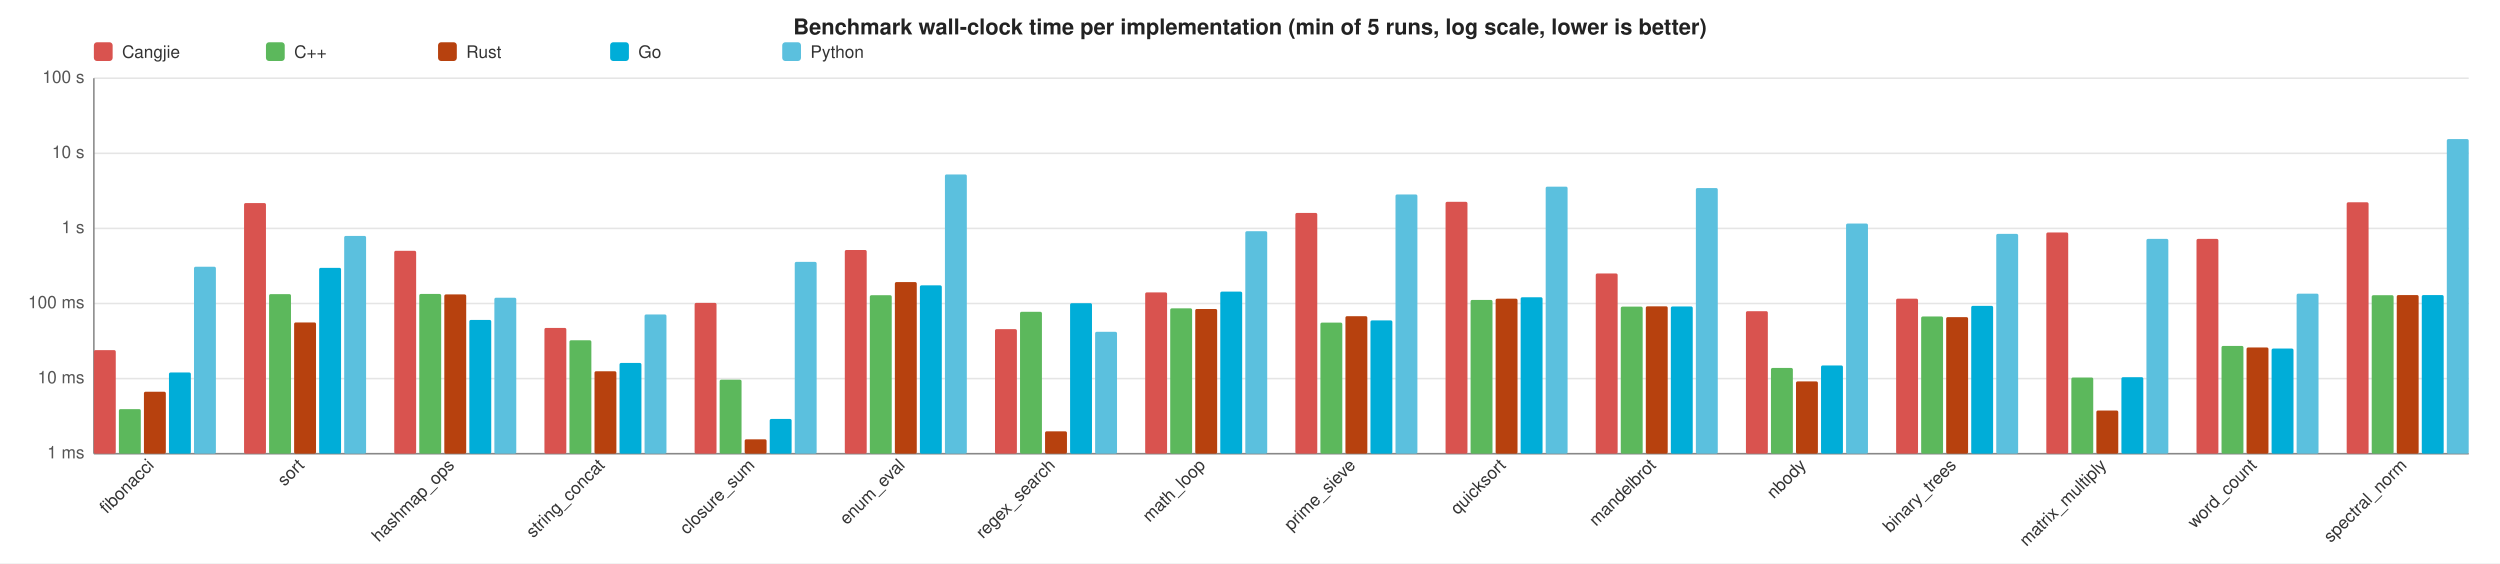
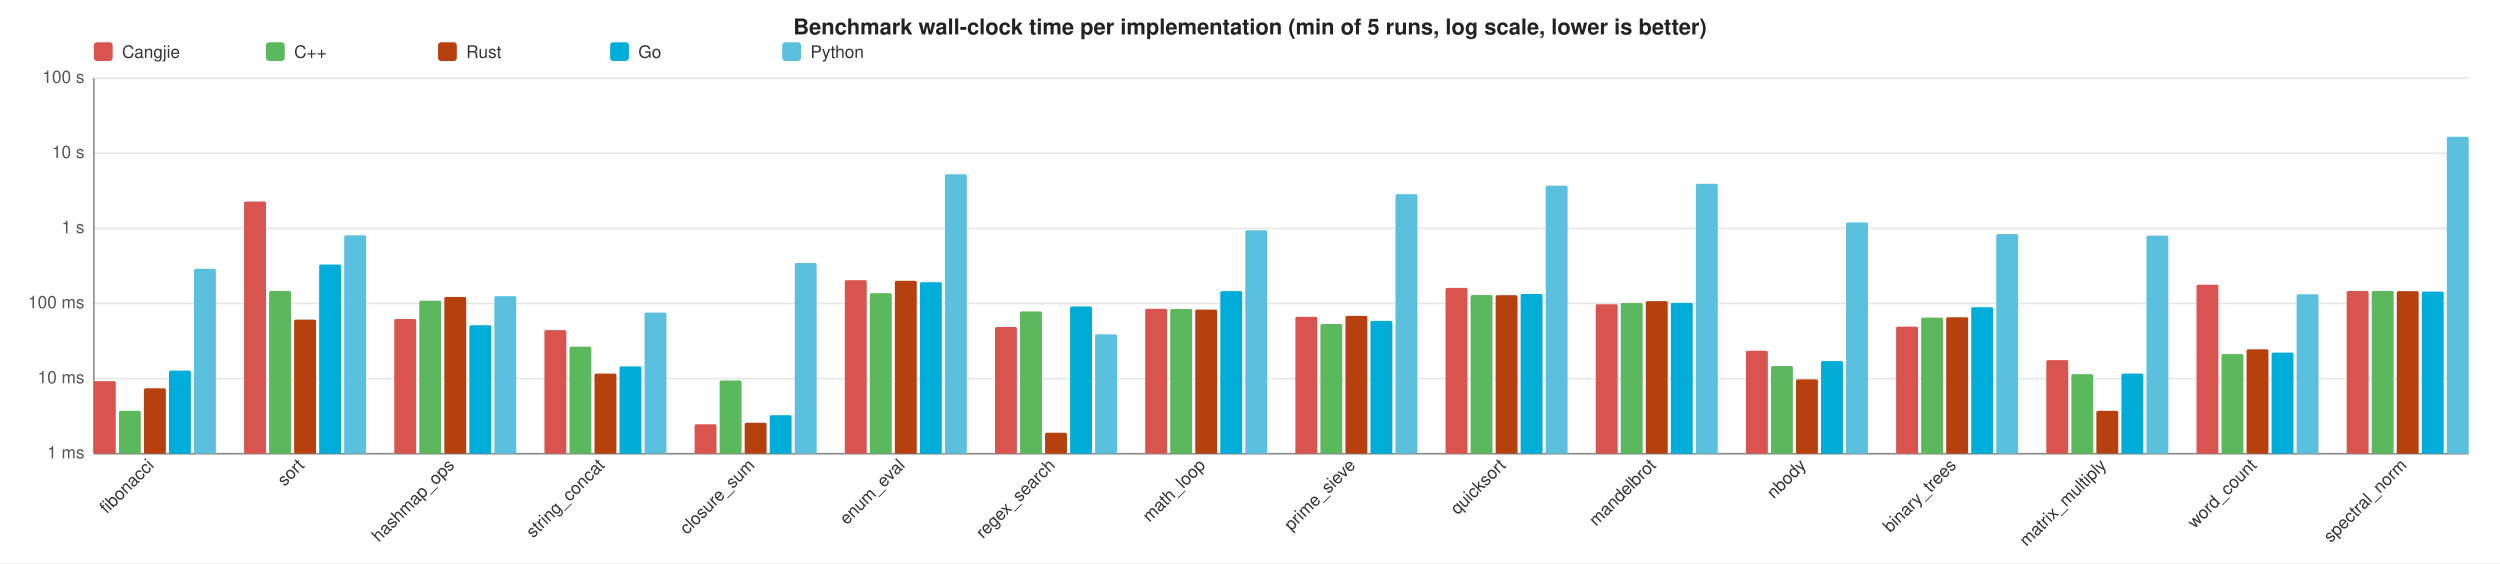
<svg xmlns="http://www.w3.org/2000/svg" viewBox="0 0 1598 360" width="1598" height="360" role="img" aria-label="Benchmark timings (log scale)" font-family="-apple-system,Segoe UI,Helvetica,Arial,sans-serif" font-size="11">
  <rect x="0" y="0" width="1598" height="360" fill="#ffffff" />
  <text x="799.0" y="22" text-anchor="middle" font-size="14" font-weight="600" fill="#222">Benchmark wall-clock time per implementation (min of 5 runs, log scale, lower is better)</text>
  <rect x="60" y="27" width="12" height="12" fill="#d9534f" rx="2" />
  <text x="78" y="37" fill="#333">Cangjie</text>
  <rect x="170" y="27" width="12" height="12" fill="#5cb85c" rx="2" />
  <text x="188" y="37" fill="#333">C++</text>
  <rect x="280" y="27" width="12" height="12" fill="#b7410e" rx="2" />
  <text x="298" y="37" fill="#333">Rust</text>
  <rect x="390" y="27" width="12" height="12" fill="#00add8" rx="2" />
  <text x="408" y="37" fill="#333">Go</text>
  <rect x="500" y="27" width="12" height="12" fill="#5bc0de" rx="2" />
  <text x="518" y="37" fill="#333">Python</text>
  <line x1="60" y1="290.0" x2="1578" y2="290.0" stroke="#e5e5e5" stroke-width="1" />
  <text x="54" y="293.0" text-anchor="end" fill="#555">1 ms</text>
  <line x1="60" y1="242.0" x2="1578" y2="242.0" stroke="#e5e5e5" stroke-width="1" />
  <text x="54" y="245.0" text-anchor="end" fill="#555">10 ms</text>
  <line x1="60" y1="194.0" x2="1578" y2="194.0" stroke="#e5e5e5" stroke-width="1" />
  <text x="54" y="197.0" text-anchor="end" fill="#555">100 ms</text>
  <line x1="60" y1="146.0" x2="1578" y2="146.0" stroke="#e5e5e5" stroke-width="1" />
  <text x="54" y="149.0" text-anchor="end" fill="#555">1 s</text>
  <line x1="60" y1="98.0" x2="1578" y2="98.0" stroke="#e5e5e5" stroke-width="1" />
  <text x="54" y="101.0" text-anchor="end" fill="#555">10 s</text>
  <line x1="60" y1="50.0" x2="1578" y2="50.0" stroke="#e5e5e5" stroke-width="1" />
  <text x="54" y="53.0" text-anchor="end" fill="#555">100 s</text>
  <line x1="60" y1="50" x2="60" y2="290" stroke="#888" stroke-width="1" />
  <line x1="60" y1="290" x2="1578" y2="290" stroke="#888" stroke-width="1" />
-   <rect x="60.0" y="223.8" width="14" height="66.2" fill="#d9534f" rx="1" />
-   <rect x="76.0" y="261.5" width="14" height="28.5" fill="#5cb85c" rx="1" />
-   <rect x="92.0" y="250.4" width="14" height="39.6" fill="#b7410e" rx="1" />
-   <rect x="108.0" y="238.1" width="14" height="51.9" fill="#00add8" rx="1" />
-   <rect x="124.0" y="170.5" width="14" height="119.5" fill="#5bc0de" rx="1" />
+   <rect x="60.0" y="243.6" width="14" height="46.4" fill="#d9534f" rx="1" />
+   <rect x="76.0" y="262.6" width="14" height="27.4" fill="#5cb85c" rx="1" />
+   <rect x="92.0" y="248.2" width="14" height="41.8" fill="#b7410e" rx="1" />
+   <rect x="108.0" y="236.9" width="14" height="53.1" fill="#00add8" rx="1" />
+   <rect x="124.0" y="171.8" width="14" height="118.2" fill="#5bc0de" rx="1" />
  <text x="99.0" y="298.0" text-anchor="end" fill="#333" transform="rotate(-45 99.0,298.0)">fibonacci</text>
-   <rect x="156.0" y="129.8" width="14" height="160.2" fill="#d9534f" rx="1" />
-   <rect x="172.0" y="188.0" width="14" height="102.0" fill="#5cb85c" rx="1" />
-   <rect x="188.0" y="206.1" width="14" height="83.9" fill="#b7410e" rx="1" />
-   <rect x="204.0" y="171.2" width="14" height="118.8" fill="#00add8" rx="1" />
-   <rect x="220.0" y="150.8" width="14" height="139.2" fill="#5bc0de" rx="1" />
+   <rect x="156.0" y="128.8" width="14" height="161.2" fill="#d9534f" rx="1" />
+   <rect x="172.0" y="186.0" width="14" height="104.0" fill="#5cb85c" rx="1" />
+   <rect x="188.0" y="204.3" width="14" height="85.7" fill="#b7410e" rx="1" />
+   <rect x="204.0" y="169.1" width="14" height="120.9" fill="#00add8" rx="1" />
+   <rect x="220.0" y="150.4" width="14" height="139.6" fill="#5bc0de" rx="1" />
  <text x="195.0" y="298.0" text-anchor="end" fill="#333" transform="rotate(-45 195.0,298.0)">sort</text>
-   <rect x="252.0" y="160.3" width="14" height="129.7" fill="#d9534f" rx="1" />
-   <rect x="268.0" y="187.9" width="14" height="102.1" fill="#5cb85c" rx="1" />
-   <rect x="284.0" y="188.2" width="14" height="101.8" fill="#b7410e" rx="1" />
-   <rect x="300.0" y="204.5" width="14" height="85.5" fill="#00add8" rx="1" />
-   <rect x="316.0" y="190.3" width="14" height="99.7" fill="#5bc0de" rx="1" />
+   <rect x="252.0" y="203.9" width="14" height="86.1" fill="#d9534f" rx="1" />
+   <rect x="268.0" y="192.2" width="14" height="97.8" fill="#5cb85c" rx="1" />
+   <rect x="284.0" y="189.8" width="14" height="100.2" fill="#b7410e" rx="1" />
+   <rect x="300.0" y="207.9" width="14" height="82.1" fill="#00add8" rx="1" />
+   <rect x="316.0" y="189.3" width="14" height="100.7" fill="#5bc0de" rx="1" />
  <text x="291.0" y="298.0" text-anchor="end" fill="#333" transform="rotate(-45 291.0,298.0)">hashmap_ops</text>
-   <rect x="348.0" y="209.6" width="14" height="80.4" fill="#d9534f" rx="1" />
-   <rect x="364.0" y="217.5" width="14" height="72.5" fill="#5cb85c" rx="1" />
-   <rect x="380.0" y="237.3" width="14" height="52.7" fill="#b7410e" rx="1" />
-   <rect x="396.0" y="232.0" width="14" height="58.0" fill="#00add8" rx="1" />
-   <rect x="412.0" y="201.0" width="14" height="89.0" fill="#5bc0de" rx="1" />
+   <rect x="348.0" y="211.0" width="14" height="79.0" fill="#d9534f" rx="1" />
+   <rect x="364.0" y="221.6" width="14" height="68.4" fill="#5cb85c" rx="1" />
+   <rect x="380.0" y="238.8" width="14" height="51.2" fill="#b7410e" rx="1" />
+   <rect x="396.0" y="234.2" width="14" height="55.8" fill="#00add8" rx="1" />
+   <rect x="412.0" y="199.8" width="14" height="90.2" fill="#5bc0de" rx="1" />
  <text x="387.0" y="298.0" text-anchor="end" fill="#333" transform="rotate(-45 387.0,298.0)">string_concat</text>
-   <rect x="444.0" y="193.6" width="14" height="96.4" fill="#d9534f" rx="1" />
-   <rect x="460.0" y="242.7" width="14" height="47.3" fill="#5cb85c" rx="1" />
-   <rect x="476.0" y="280.8" width="14" height="9.2" fill="#b7410e" rx="1" />
-   <rect x="492.0" y="267.8" width="14" height="22.2" fill="#00add8" rx="1" />
-   <rect x="508.0" y="167.4" width="14" height="122.6" fill="#5bc0de" rx="1" />
+   <rect x="444.0" y="271.2" width="14" height="18.8" fill="#d9534f" rx="1" />
+   <rect x="460.0" y="243.2" width="14" height="46.8" fill="#5cb85c" rx="1" />
+   <rect x="476.0" y="270.2" width="14" height="19.8" fill="#b7410e" rx="1" />
+   <rect x="492.0" y="265.4" width="14" height="24.6" fill="#00add8" rx="1" />
+   <rect x="508.0" y="168.1" width="14" height="121.9" fill="#5bc0de" rx="1" />
  <text x="483.0" y="298.0" text-anchor="end" fill="#333" transform="rotate(-45 483.0,298.0)">closure_sum</text>
-   <rect x="540.0" y="159.8" width="14" height="130.2" fill="#d9534f" rx="1" />
-   <rect x="556.0" y="188.7" width="14" height="101.3" fill="#5cb85c" rx="1" />
-   <rect x="572.0" y="180.3" width="14" height="109.7" fill="#b7410e" rx="1" />
-   <rect x="588.0" y="182.4" width="14" height="107.6" fill="#00add8" rx="1" />
-   <rect x="604.0" y="111.5" width="14" height="178.5" fill="#5bc0de" rx="1" />
+   <rect x="540.0" y="179.1" width="14" height="110.9" fill="#d9534f" rx="1" />
+   <rect x="556.0" y="187.4" width="14" height="102.6" fill="#5cb85c" rx="1" />
+   <rect x="572.0" y="179.5" width="14" height="110.5" fill="#b7410e" rx="1" />
+   <rect x="588.0" y="180.4" width="14" height="109.6" fill="#00add8" rx="1" />
+   <rect x="604.0" y="111.4" width="14" height="178.6" fill="#5bc0de" rx="1" />
  <text x="579.0" y="298.0" text-anchor="end" fill="#333" transform="rotate(-45 579.0,298.0)">enum_eval</text>
-   <rect x="636.0" y="210.4" width="14" height="79.6" fill="#d9534f" rx="1" />
-   <rect x="652.0" y="199.3" width="14" height="90.7" fill="#5cb85c" rx="1" />
-   <rect x="668.0" y="275.7" width="14" height="14.3" fill="#b7410e" rx="1" />
-   <rect x="684.0" y="193.8" width="14" height="96.2" fill="#00add8" rx="1" />
-   <rect x="700.0" y="212.1" width="14" height="77.9" fill="#5bc0de" rx="1" />
+   <rect x="636.0" y="209.0" width="14" height="81.0" fill="#d9534f" rx="1" />
+   <rect x="652.0" y="199.1" width="14" height="90.9" fill="#5cb85c" rx="1" />
+   <rect x="668.0" y="276.6" width="14" height="13.4" fill="#b7410e" rx="1" />
+   <rect x="684.0" y="195.9" width="14" height="94.1" fill="#00add8" rx="1" />
+   <rect x="700.0" y="213.7" width="14" height="76.3" fill="#5bc0de" rx="1" />
  <text x="675.0" y="298.0" text-anchor="end" fill="#333" transform="rotate(-45 675.0,298.0)">regex_search</text>
-   <rect x="732.0" y="186.9" width="14" height="103.1" fill="#d9534f" rx="1" />
-   <rect x="748.0" y="197.1" width="14" height="92.9" fill="#5cb85c" rx="1" />
-   <rect x="764.0" y="197.5" width="14" height="92.5" fill="#b7410e" rx="1" />
-   <rect x="780.0" y="186.4" width="14" height="103.6" fill="#00add8" rx="1" />
-   <rect x="796.0" y="147.8" width="14" height="142.2" fill="#5bc0de" rx="1" />
+   <rect x="732.0" y="197.4" width="14" height="92.6" fill="#d9534f" rx="1" />
+   <rect x="748.0" y="197.5" width="14" height="92.5" fill="#5cb85c" rx="1" />
+   <rect x="764.0" y="197.9" width="14" height="92.1" fill="#b7410e" rx="1" />
+   <rect x="780.0" y="186.1" width="14" height="103.9" fill="#00add8" rx="1" />
+   <rect x="796.0" y="147.2" width="14" height="142.8" fill="#5bc0de" rx="1" />
  <text x="771.0" y="298.0" text-anchor="end" fill="#333" transform="rotate(-45 771.0,298.0)">math_loop</text>
-   <rect x="828.0" y="136.1" width="14" height="153.9" fill="#d9534f" rx="1" />
-   <rect x="844.0" y="206.2" width="14" height="83.8" fill="#5cb85c" rx="1" />
-   <rect x="860.0" y="202.1" width="14" height="87.9" fill="#b7410e" rx="1" />
-   <rect x="876.0" y="204.8" width="14" height="85.2" fill="#00add8" rx="1" />
-   <rect x="892.0" y="124.3" width="14" height="165.7" fill="#5bc0de" rx="1" />
+   <rect x="828.0" y="202.5" width="14" height="87.5" fill="#d9534f" rx="1" />
+   <rect x="844.0" y="207.1" width="14" height="82.9" fill="#5cb85c" rx="1" />
+   <rect x="860.0" y="201.9" width="14" height="88.1" fill="#b7410e" rx="1" />
+   <rect x="876.0" y="205.1" width="14" height="84.9" fill="#00add8" rx="1" />
+   <rect x="892.0" y="124.1" width="14" height="165.9" fill="#5bc0de" rx="1" />
  <text x="867.0" y="298.0" text-anchor="end" fill="#333" transform="rotate(-45 867.0,298.0)">prime_sieve</text>
-   <rect x="924.0" y="129.0" width="14" height="161.0" fill="#d9534f" rx="1" />
-   <rect x="940.0" y="191.7" width="14" height="98.3" fill="#5cb85c" rx="1" />
-   <rect x="956.0" y="190.9" width="14" height="99.1" fill="#b7410e" rx="1" />
-   <rect x="972.0" y="190.0" width="14" height="100.0" fill="#00add8" rx="1" />
-   <rect x="988.0" y="119.3" width="14" height="170.7" fill="#5bc0de" rx="1" />
+   <rect x="924.0" y="184.0" width="14" height="106.0" fill="#d9534f" rx="1" />
+   <rect x="940.0" y="188.6" width="14" height="101.4" fill="#5cb85c" rx="1" />
+   <rect x="956.0" y="188.7" width="14" height="101.3" fill="#b7410e" rx="1" />
+   <rect x="972.0" y="187.9" width="14" height="102.1" fill="#00add8" rx="1" />
+   <rect x="988.0" y="118.7" width="14" height="171.3" fill="#5bc0de" rx="1" />
  <text x="963.0" y="298.0" text-anchor="end" fill="#333" transform="rotate(-45 963.0,298.0)">quicksort</text>
-   <rect x="1020.0" y="174.8" width="14" height="115.2" fill="#d9534f" rx="1" />
-   <rect x="1036.0" y="196.0" width="14" height="94.0" fill="#5cb85c" rx="1" />
-   <rect x="1052.0" y="195.8" width="14" height="94.2" fill="#b7410e" rx="1" />
-   <rect x="1068.0" y="195.9" width="14" height="94.1" fill="#00add8" rx="1" />
-   <rect x="1084.0" y="120.2" width="14" height="169.8" fill="#5bc0de" rx="1" />
+   <rect x="1020.0" y="194.5" width="14" height="95.5" fill="#d9534f" rx="1" />
+   <rect x="1036.0" y="193.7" width="14" height="96.3" fill="#5cb85c" rx="1" />
+   <rect x="1052.0" y="192.5" width="14" height="97.5" fill="#b7410e" rx="1" />
+   <rect x="1068.0" y="193.6" width="14" height="96.4" fill="#00add8" rx="1" />
+   <rect x="1084.0" y="117.5" width="14" height="172.5" fill="#5bc0de" rx="1" />
  <text x="1059.0" y="298.0" text-anchor="end" fill="#333" transform="rotate(-45 1059.0,298.0)">mandelbrot</text>
-   <rect x="1116.0" y="198.9" width="14" height="91.1" fill="#d9534f" rx="1" />
-   <rect x="1132.0" y="235.2" width="14" height="54.8" fill="#5cb85c" rx="1" />
-   <rect x="1148.0" y="243.8" width="14" height="46.2" fill="#b7410e" rx="1" />
-   <rect x="1164.0" y="233.6" width="14" height="56.4" fill="#00add8" rx="1" />
-   <rect x="1180.0" y="142.9" width="14" height="147.1" fill="#5bc0de" rx="1" />
+   <rect x="1116.0" y="224.2" width="14" height="65.8" fill="#d9534f" rx="1" />
+   <rect x="1132.0" y="234.0" width="14" height="56.0" fill="#5cb85c" rx="1" />
+   <rect x="1148.0" y="242.5" width="14" height="47.5" fill="#b7410e" rx="1" />
+   <rect x="1164.0" y="230.8" width="14" height="59.2" fill="#00add8" rx="1" />
+   <rect x="1180.0" y="142.2" width="14" height="147.8" fill="#5bc0de" rx="1" />
  <text x="1155.0" y="298.0" text-anchor="end" fill="#333" transform="rotate(-45 1155.0,298.0)">nbody</text>
-   <rect x="1212.0" y="190.9" width="14" height="99.1" fill="#d9534f" rx="1" />
-   <rect x="1228.0" y="202.3" width="14" height="87.7" fill="#5cb85c" rx="1" />
-   <rect x="1244.0" y="202.7" width="14" height="87.3" fill="#b7410e" rx="1" />
-   <rect x="1260.0" y="195.5" width="14" height="94.5" fill="#00add8" rx="1" />
-   <rect x="1276.0" y="149.5" width="14" height="140.5" fill="#5bc0de" rx="1" />
+   <rect x="1212.0" y="208.8" width="14" height="81.2" fill="#d9534f" rx="1" />
+   <rect x="1228.0" y="203.0" width="14" height="87.0" fill="#5cb85c" rx="1" />
+   <rect x="1244.0" y="202.8" width="14" height="87.2" fill="#b7410e" rx="1" />
+   <rect x="1260.0" y="196.4" width="14" height="93.6" fill="#00add8" rx="1" />
+   <rect x="1276.0" y="149.6" width="14" height="140.4" fill="#5bc0de" rx="1" />
  <text x="1251.0" y="298.0" text-anchor="end" fill="#333" transform="rotate(-45 1251.0,298.0)">binary_trees</text>
-   <rect x="1308.0" y="148.6" width="14" height="141.4" fill="#d9534f" rx="1" />
-   <rect x="1324.0" y="241.3" width="14" height="48.7" fill="#5cb85c" rx="1" />
-   <rect x="1340.0" y="262.4" width="14" height="27.6" fill="#b7410e" rx="1" />
-   <rect x="1356.0" y="241.1" width="14" height="48.9" fill="#00add8" rx="1" />
-   <rect x="1372.0" y="152.7" width="14" height="137.3" fill="#5bc0de" rx="1" />
+   <rect x="1308.0" y="230.2" width="14" height="59.8" fill="#d9534f" rx="1" />
+   <rect x="1324.0" y="239.2" width="14" height="50.8" fill="#5cb85c" rx="1" />
+   <rect x="1340.0" y="262.6" width="14" height="27.4" fill="#b7410e" rx="1" />
+   <rect x="1356.0" y="238.8" width="14" height="51.2" fill="#00add8" rx="1" />
+   <rect x="1372.0" y="150.6" width="14" height="139.4" fill="#5bc0de" rx="1" />
  <text x="1347.0" y="298.0" text-anchor="end" fill="#333" transform="rotate(-45 1347.0,298.0)">matrix_multiply</text>
-   <rect x="1404.0" y="152.7" width="14" height="137.3" fill="#d9534f" rx="1" />
-   <rect x="1420.0" y="221.1" width="14" height="68.9" fill="#5cb85c" rx="1" />
-   <rect x="1436.0" y="222.1" width="14" height="67.9" fill="#b7410e" rx="1" />
-   <rect x="1452.0" y="222.8" width="14" height="67.2" fill="#00add8" rx="1" />
-   <rect x="1468.0" y="187.7" width="14" height="102.3" fill="#5bc0de" rx="1" />
+   <rect x="1404.0" y="182.0" width="14" height="108.0" fill="#d9534f" rx="1" />
+   <rect x="1420.0" y="226.3" width="14" height="63.7" fill="#5cb85c" rx="1" />
+   <rect x="1436.0" y="223.3" width="14" height="66.7" fill="#b7410e" rx="1" />
+   <rect x="1452.0" y="225.4" width="14" height="64.6" fill="#00add8" rx="1" />
+   <rect x="1468.0" y="188.1" width="14" height="101.9" fill="#5bc0de" rx="1" />
  <text x="1443.0" y="298.0" text-anchor="end" fill="#333" transform="rotate(-45 1443.0,298.0)">word_count</text>
-   <rect x="1500.0" y="129.3" width="14" height="160.7" fill="#d9534f" rx="1" />
-   <rect x="1516.0" y="188.7" width="14" height="101.3" fill="#5cb85c" rx="1" />
-   <rect x="1532.0" y="188.6" width="14" height="101.4" fill="#b7410e" rx="1" />
-   <rect x="1548.0" y="188.6" width="14" height="101.4" fill="#00add8" rx="1" />
-   <rect x="1564.0" y="88.9" width="14" height="201.1" fill="#5bc0de" rx="1" />
+   <rect x="1500.0" y="186.0" width="14" height="104.0" fill="#d9534f" rx="1" />
+   <rect x="1516.0" y="186.0" width="14" height="104.0" fill="#5cb85c" rx="1" />
+   <rect x="1532.0" y="186.1" width="14" height="103.9" fill="#b7410e" rx="1" />
+   <rect x="1548.0" y="186.4" width="14" height="103.6" fill="#00add8" rx="1" />
+   <rect x="1564.0" y="87.4" width="14" height="202.6" fill="#5bc0de" rx="1" />
  <text x="1539.0" y="298.0" text-anchor="end" fill="#333" transform="rotate(-45 1539.0,298.0)">spectral_norm</text>
</svg>
